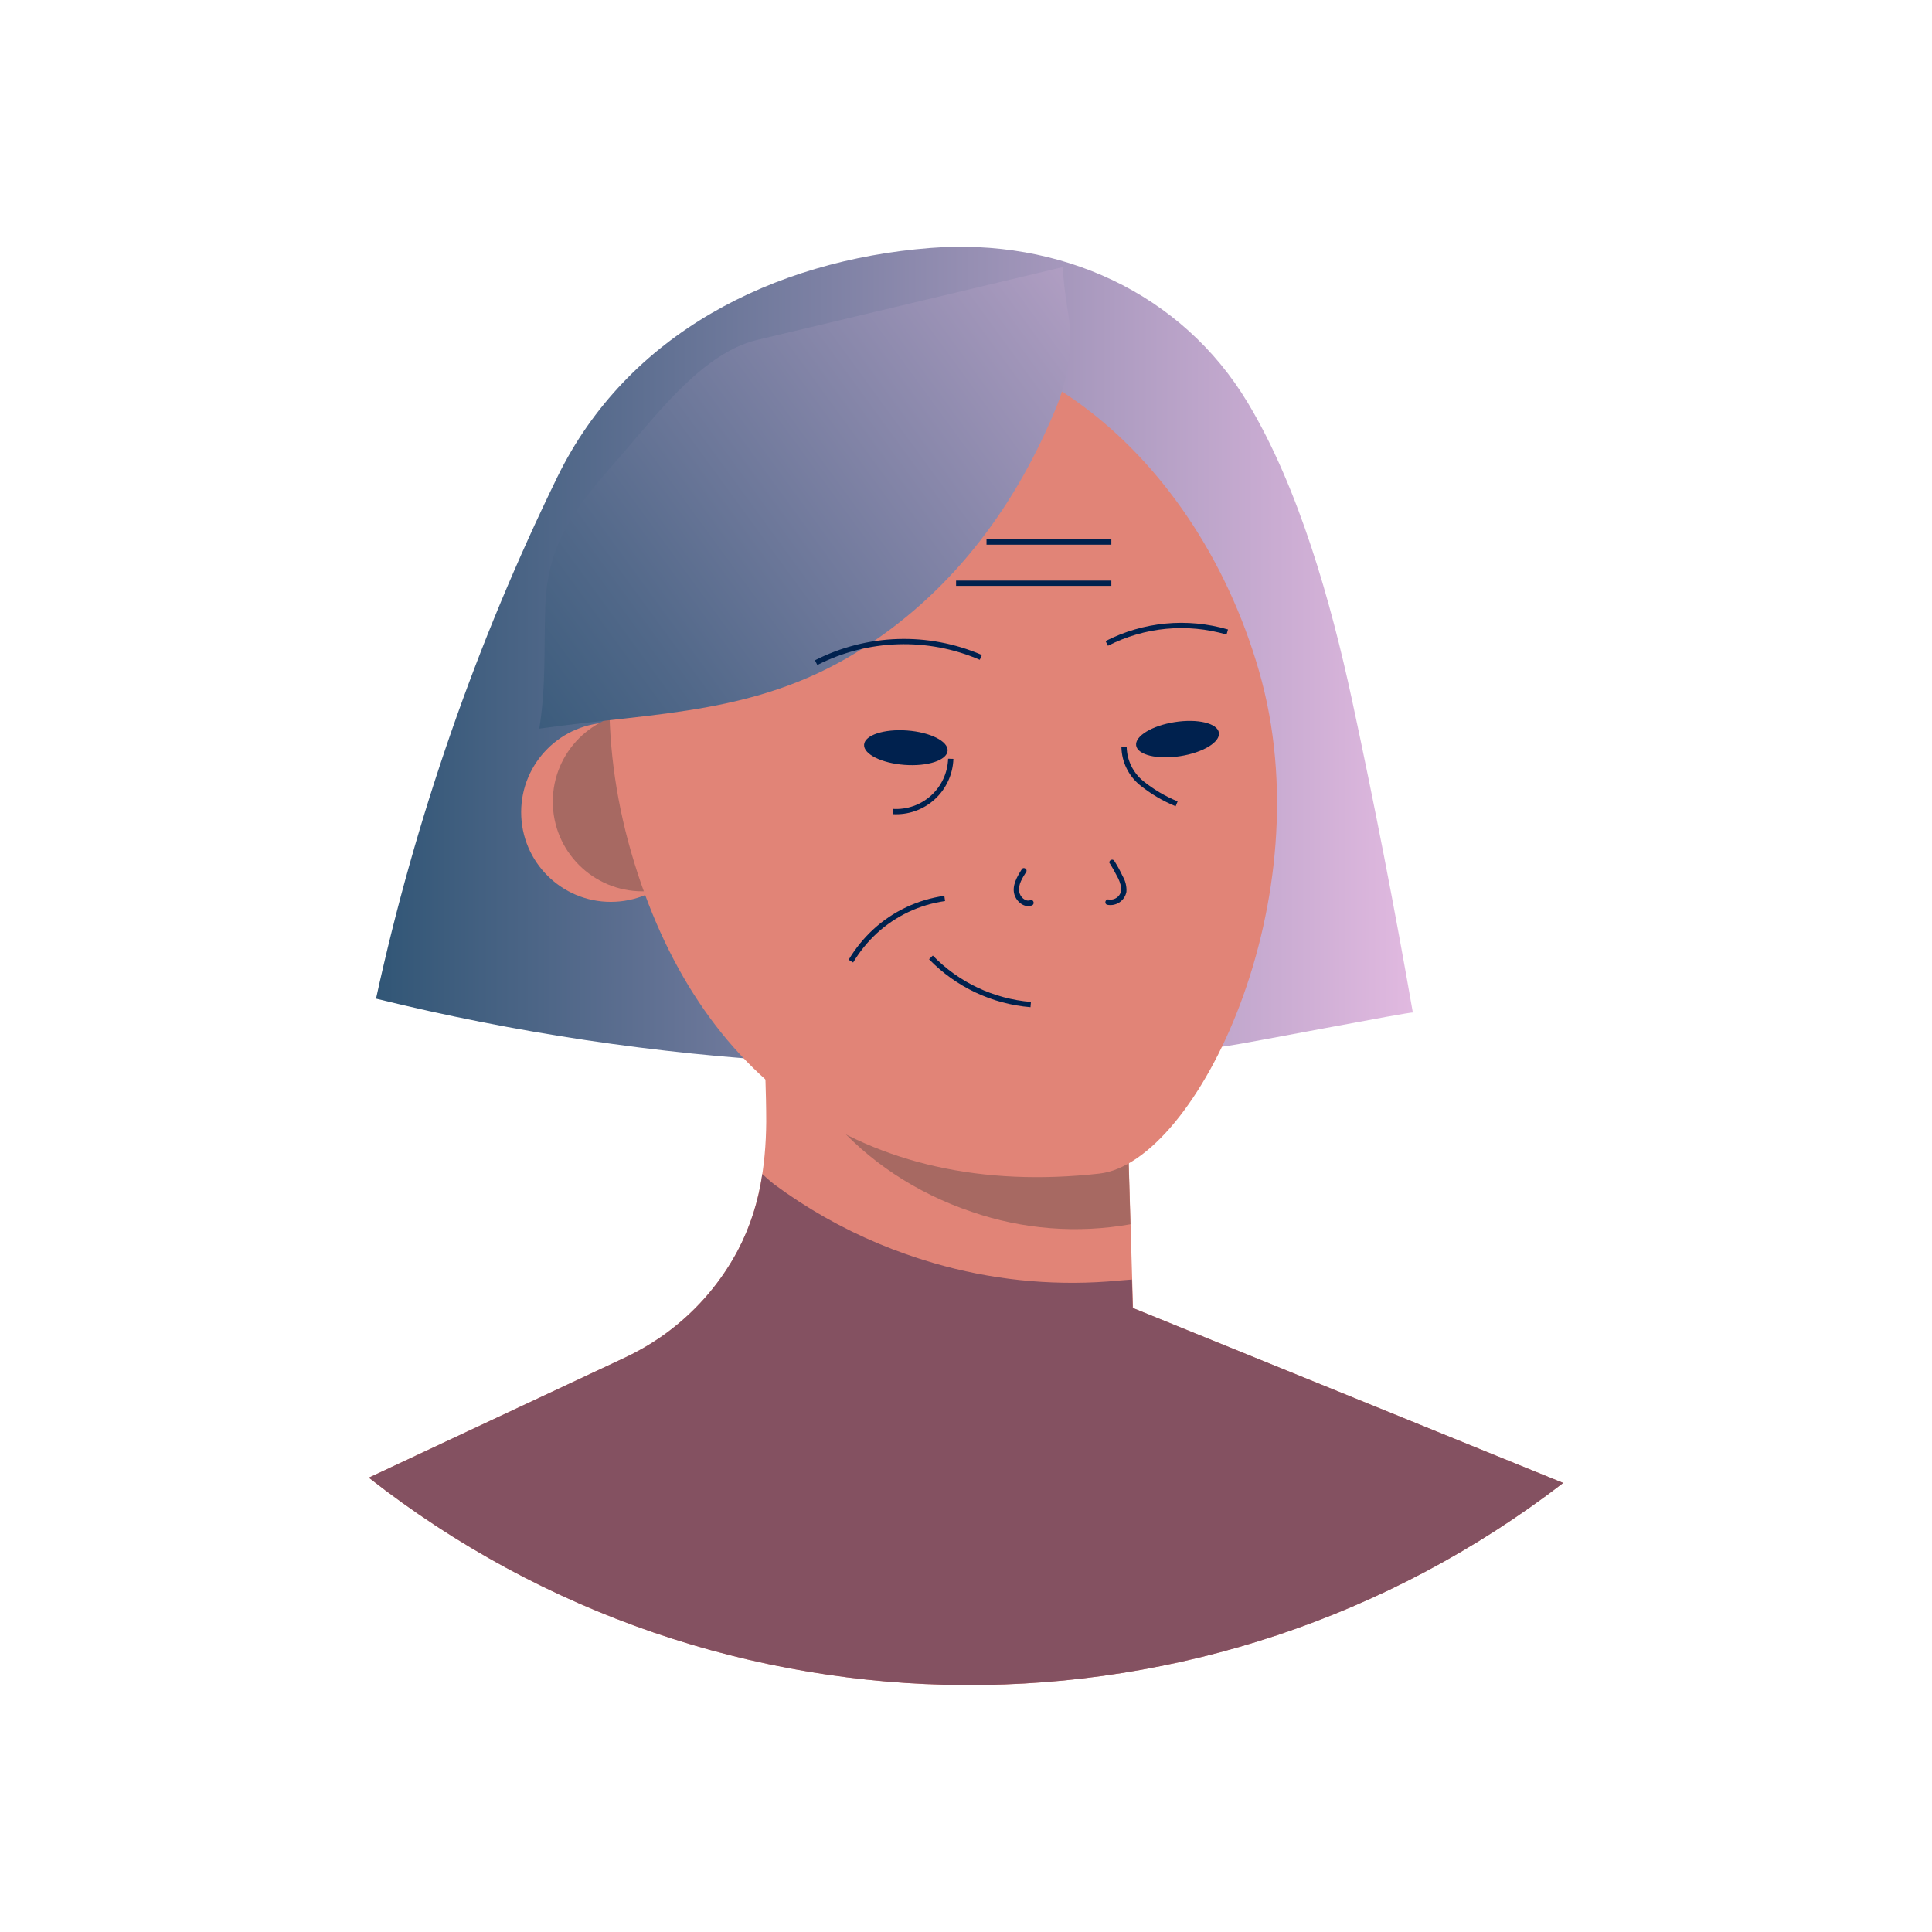
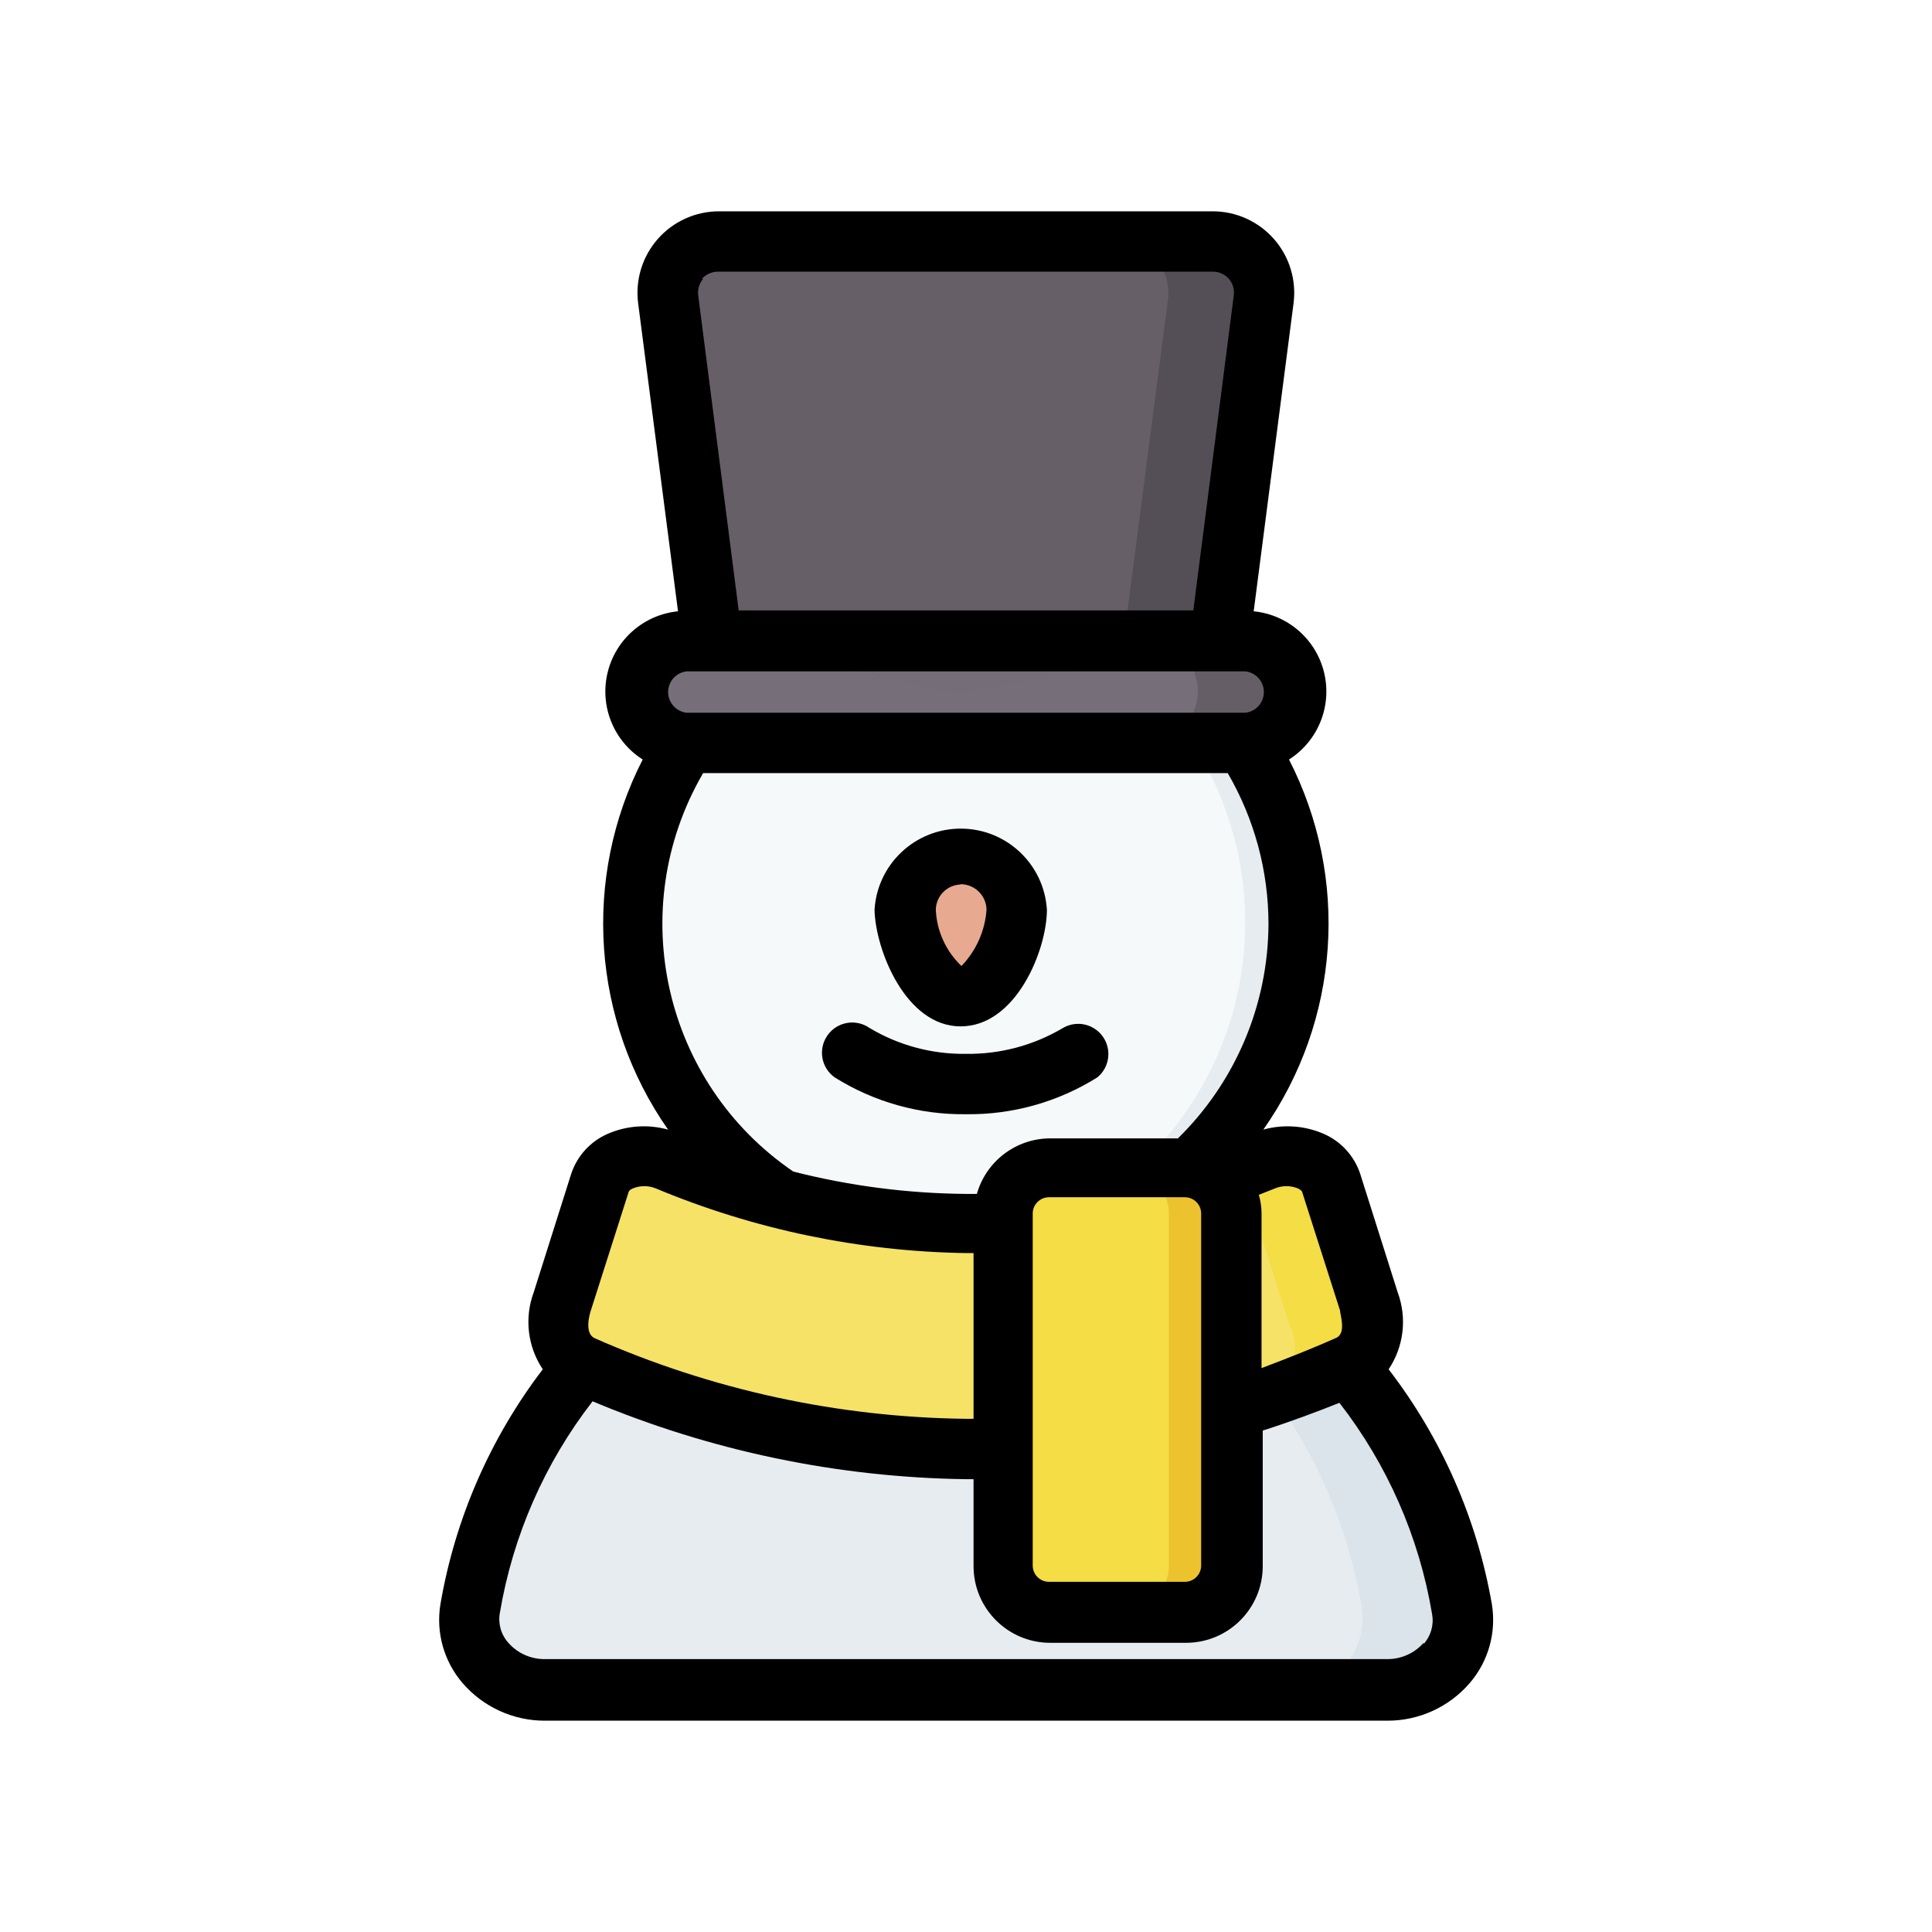
- <svg xmlns="http://www.w3.org/2000/svg" width="800px" height="800px" viewBox="0 0 366.34 366.34" id="Layer_1" data-name="Layer 1">
+ <svg xmlns="http://www.w3.org/2000/svg" width="800px" height="800px" viewBox="0 0 64 64">
  <defs>
-     <style>.cls-1{fill:url(#linear-gradient);}.cls-2{fill:#e18477;}.cls-3{fill:#a76962;}.cls-4{fill:none;stroke:#00214e;stroke-miterlimit:10;}.cls-5{fill:url(#linear-gradient-2);}.cls-6{fill:#845161;}.cls-7{fill:#00214e;}</style>
-     <linearGradient id="linear-gradient" x1="71.3" y1="124.45" x2="267.9" y2="124.45" gradientUnits="userSpaceOnUse">
-       <stop offset="0" stop-color="#315676" />
-       <stop offset="1" stop-color="#e1b9e0" />
-     </linearGradient>
-     <linearGradient id="linear-gradient-2" x1="77.38" y1="150.26" x2="235.26" y2="34.32" gradientTransform="translate(10.28 -9.29) rotate(0.16)" gradientUnits="userSpaceOnUse">
-       <stop offset="0" stop-color="#315676" />
-       <stop offset="0.21" stop-color="#516889" />
-       <stop offset="0.67" stop-color="#a296ba" />
-       <stop offset="1" stop-color="#e1b9e0" />
-     </linearGradient>
+     <style>.cls-1{fill:#e7ecf1;}.cls-2{fill:#dae4ea;}.cls-3{fill:#f6f9f9;}.cls-4{fill:#e7aa90;}.cls-5{fill:#665e66;}.cls-5,.cls-6,.cls-7{fill-opacity:0.99;}.cls-6{fill:#756e78;}.cls-7{fill:#544f57;}.cls-8{fill:#f6e266;}.cls-9{fill:#f4dd45;}.cls-10{fill:#ecc32e;}</style>
  </defs>
-   <path class="cls-1" d="M232.53,198.36a437,437,0,0,1-161.23-9,438.44,438.44,0,0,1,34.38-98.9c13.26-27.16,40.89-41.08,70.68-43.44,24.51-1.93,47.64,8.38,60.25,29.37,9.73,16.21,15.79,37.92,19.76,56.35Q262.73,162.3,267.9,192C267.85,191.72,236,197.91,232.53,198.36Z" />
-   <path class="cls-2" d="M296.41,281.19a184.56,184.56,0,0,1-226.48-1l48.66-22.81a47.68,47.68,0,0,0,4.35-2.34l1.12-.7c.4-.25.79-.51,1.18-.78a46.54,46.54,0,0,0,14.67-16.47c4-7.55,5.32-15.89,5.38-24.39,0-5.72-.31-11.44-.37-17.17q-.06-4.76-.1-9.51l2,1,5.2,2.69,30.29,5.15,31.12,5.3.94,32,.47,15.87,11.47,4.67,9,3.64Z" />
-   <path class="cls-3" d="M214.35,232.14a60.08,60.08,0,0,1-30.07-2.35c-21.58-7.25-36.11-24.74-37.48-42.76l5.2,2.69,30.29,5.15,31.12,5.3Z" />
-   <circle class="cls-2" cx="115.82" cy="154.01" r="17" />
-   <circle class="cls-3" cx="121.82" cy="152.01" r="17" />
-   <path class="cls-2" d="M238.73,127.23c12.46,43.14-11.79,93.25-30.26,95.3-44.63,5-76.34-17.79-88.79-60.93s4.1-85.82,37-95.31S226.28,84.08,238.73,127.23Z" />
-   <path class="cls-4" d="M176.52,181.54a29.75,29.75,0,0,0,18.92,8.94" />
-   <path class="cls-5" d="M202.09,71.37a31.72,31.72,0,0,1-1.68,5.56c-7.56,18.54-19.21,34.53-36.15,45.6-20,13.1-39.63,12.47-62,15.63,1.29-8.18.85-14.5,1.13-23.07.43-13.41,6.8-20,15.29-29.79C125,78,133.53,66.9,143.44,64.49L201.5,50.65C202.14,60.64,204.07,61.88,202.09,71.37Z" />
-   <path class="cls-4" d="M209.86,122a31.08,31.08,0,0,1,22.85-2.16" />
-   <path class="cls-4" d="M154.75,125.65a36.75,36.75,0,0,1,31.23-1" />
-   <path class="cls-6" d="M296.41,281.19a184.56,184.56,0,0,1-226.48-1l48.66-22.81a46.83,46.83,0,0,0,6.65-3.82c.64-.44,1.28-.9,1.89-1.38a46.35,46.35,0,0,0,12.78-15.09,44.69,44.69,0,0,0,4.64-14.48,28.66,28.66,0,0,0,2.22,1.94,95.14,95.14,0,0,0,19.82,11.26,99,99,0,0,0,10.46,3.69A93.52,93.52,0,0,0,210,243c1.54-.12,3.09-.27,4.63-.38l.15,5.08V248l12.1,4.92Z" />
-   <path class="cls-4" d="M161.34,182.25a25.58,25.58,0,0,1,4.57-5.64,24.62,24.62,0,0,1,13.22-6.25" />
-   <line class="cls-4" x1="187.06" y1="102.78" x2="210.73" y2="102.78" />
-   <line class="cls-4" x1="181.29" y1="110.59" x2="210.73" y2="110.59" />
-   <path class="cls-4" d="M169.28,153.88a10.36,10.36,0,0,0,11-10" />
-   <path class="cls-4" d="M213.14,141.69a9.07,9.07,0,0,0,3.3,6.78,26.81,26.81,0,0,0,6.67,3.95" />
-   <path class="cls-7" d="M210.43,163.7a26.06,26.06,0,0,1,1.3,2.3,6.92,6.92,0,0,1,.89,2.43,2.06,2.06,0,0,1-2.4,2.13c-.63-.14-.9.83-.27,1a3.09,3.09,0,0,0,3.64-2.45,5.15,5.15,0,0,0-.7-2.94,25.19,25.19,0,0,0-1.6-2.93c-.34-.55-1.21,0-.86.5Z" />
-   <path class="cls-7" d="M193.72,164.87c-.86,1.36-1.86,3.06-1.38,4.73.4,1.36,1.84,2.62,3.31,2.09.61-.22.35-1.19-.26-1-1,.38-2-.68-2.14-1.64-.22-1.32.66-2.64,1.33-3.71.34-.54-.52-1.05-.86-.5Z" />
-   <ellipse class="cls-7" cx="171.78" cy="141.78" rx="3.27" ry="7.94" transform="translate(17.7 302.63) rotate(-85.77)" />
-   <ellipse class="cls-7" cx="223.28" cy="140.14" rx="7.94" ry="3.27" transform="translate(-18.92 36.07) rotate(-8.86)" />
+   <g data-name="Winter Avatar" id="Winter_Avatar-22">
+     <path class="cls-1" d="M26.75,40.2A16.66,16.66,0,0,0,15.57,53.31,2.39,2.39,0,0,0,18.06,56H45.94a2.4,2.4,0,0,0,2.49-2.69A16.66,16.66,0,0,0,37.25,40.2Z" id="path13088-1-10" />
+     <path class="cls-2" d="M33.94,40.2A16.66,16.66,0,0,1,45.12,53.3,2.4,2.4,0,0,1,42.64,56h3.3a2.4,2.4,0,0,0,2.49-2.7A16.66,16.66,0,0,0,37.25,40.2Z" id="path175371-5" />
+     <path class="cls-3" d="M32,19.54a11,11,0,1,0,11,11A11,11,0,0,0,32,19.54Z" id="circle13086-4-1" />
+     <path class="cls-4" d="M33.68,30.15c0,1-.83,2.86-1.86,2.86S30,31.18,30,30.15a1.86,1.86,0,0,1,3.71,0Z" id="path13094-9-1" />
+     <path class="cls-1" d="M32,19.54c-.32,0-.63,0-.94.05a11,11,0,0,1,0,21.94c.31,0,.62,0,.94,0a11,11,0,0,0,0-22Z" id="path175373-0" />
+     <path class="cls-5" d="M23.82,8a1.75,1.75,0,0,0-1.69,1.92l1.46,11.28L31.73,23l8.68-1.79L41.84,9.94A1.7,1.7,0,0,0,40.15,8Z" id="path178524-4" />
+     <path class="cls-6" d="M22.74,21.22H41.23a1.68,1.68,0,0,1,0,3.36H22.74a1.68,1.68,0,0,1,0-3.36Z" id="rect13142-8-2" />
+     <path class="cls-5" d="M38,21.22a1.68,1.68,0,0,1,0,3.36h3.19a1.68,1.68,0,0,0,0-3.36Z" id="path178218-5" />
+     <path class="cls-7" d="M37,8a1.7,1.7,0,0,1,1.69,1.92L37.22,21.22h3.19L41.84,9.94A1.7,1.7,0,0,0,40.15,8Z" id="path178796-8" />
+     <path class="cls-8" d="M40.84,46.65a31.81,31.81,0,0,0,3.86-1.41,1.62,1.62,0,0,0,.68-2.13l-1.25-3.92a1.67,1.67,0,0,0-2.25-.74c-.44.18-1,.39-1.57.6l-7.06,1.42c-.41,0-.83,0-1.25,0a26.59,26.59,0,0,1-9.88-2.06,1.69,1.69,0,0,0-2.26.74c-.41,1.31-.83,2.62-1.24,3.92a1.62,1.62,0,0,0,.68,2.13A32.44,32.44,0,0,0,32,48c.42,0,.84,0,1.25,0Z" id="path145977-50-6-8" />
+     <path class="cls-9" d="M42.54,38.3a1.87,1.87,0,0,0-.66.15c-.44.18-1,.39-1.57.59l-.38.08a1.48,1.48,0,0,1,1.56.9l1.24,3.91a1.61,1.61,0,0,1-.68,2.13c-.45.2-1,.43-1.63.66l.42-.07a33.61,33.61,0,0,0,3.86-1.41,1.62,1.62,0,0,0,.68-2.13l-1.24-3.92A1.5,1.5,0,0,0,42.54,38.3Z" id="path152926-3-5" />
+     <path class="cls-9" d="M34.79,38.66h4.5a1.54,1.54,0,0,1,1.54,1.54V51.86a1.54,1.54,0,0,1-1.54,1.54h-4.5a1.54,1.54,0,0,1-1.54-1.54V40.2A1.54,1.54,0,0,1,34.79,38.66Z" id="rect145868-48-2-0" />
+     <path class="cls-10" d="M37.18,38.66a1.54,1.54,0,0,1,1.54,1.54V51.86a1.54,1.54,0,0,1-1.54,1.54h2.11a1.54,1.54,0,0,0,1.54-1.54V40.2a1.54,1.54,0,0,0-1.54-1.54Z" id="path152688-0-6" />
+     <path d="M49.42,53.14A17.77,17.77,0,0,0,46,45.36a2.82,2.82,0,0,0,.3-2.55l-1.24-3.92a2.2,2.2,0,0,0-1.21-1.33,3,3,0,0,0-2-.14,11.89,11.89,0,0,0,.85-12.26,2.67,2.67,0,0,0-1.17-4.91l1.32-10.2A2.7,2.7,0,0,0,40.18,7H23.82a2.7,2.7,0,0,0-2.68,3.05l1.32,10.2a2.67,2.67,0,0,0-1.17,4.91,11.92,11.92,0,0,0,.84,12.26,3,3,0,0,0-2,.14,2.2,2.2,0,0,0-1.21,1.33l-1.24,3.92a2.82,2.82,0,0,0,.3,2.55,17.77,17.77,0,0,0-3.39,7.78,3.21,3.21,0,0,0,.73,2.61A3.59,3.59,0,0,0,18.06,57H45.94a3.59,3.59,0,0,0,2.75-1.25A3.21,3.21,0,0,0,49.42,53.14ZM43,39.37c.12.06.14.11.14.13l1.25,3.91c0,.13.22.76-.13.91-.58.26-1.43.61-2.47,1V40.2a2.16,2.16,0,0,0-.09-.62l.53-.21A1,1,0,0,1,43,39.37Zm-3.75.29a.54.54,0,0,1,.54.54V51.86a.54.54,0,0,1-.54.54h-4.5a.54.54,0,0,1-.54-.54V40.2a.54.54,0,0,1,.54-.54Zm-16-30.42A.71.71,0,0,1,23.82,9H40.18a.69.69,0,0,1,.69.79L39.53,20.22H24.47L23.13,9.79A.71.71,0,0,1,23.29,9.24Zm-.55,13H41.26a.69.69,0,0,1,0,1.37H22.74a.69.69,0,0,1,0-1.37Zm.59,3.37H40.67a9.94,9.94,0,0,1,1.35,5,10,10,0,0,1-3,7.1H34.79a2.53,2.53,0,0,0-2.43,1.84H32a24,24,0,0,1-5.72-.74,9.93,9.93,0,0,1-3-13.18ZM19.57,43.42l1.25-3.92s0-.07.14-.13a1,1,0,0,1,.77,0A27.77,27.77,0,0,0,32,41.51h.25V47H32a31.35,31.35,0,0,1-12.3-2.67C19.35,44.17,19.53,43.54,19.57,43.42Zm27.59,11a1.59,1.59,0,0,1-1.22.54H18.06a1.59,1.59,0,0,1-1.22-.54,1.17,1.17,0,0,1-.28-1,15.69,15.69,0,0,1,3.07-7A33.1,33.1,0,0,0,32,49h.25v2.88a2.54,2.54,0,0,0,2.54,2.54h4.5a2.54,2.54,0,0,0,2.54-2.54V47.39c1-.32,1.86-.65,2.54-.92a15.61,15.61,0,0,1,3.07,7A1.17,1.17,0,0,1,47.16,54.46Z" />
+     <path d="M32,36.91a8,8,0,0,0,4.35-1.22,1,1,0,0,0-1.15-1.63,6.12,6.12,0,0,1-3.2.85,6.05,6.05,0,0,1-3.2-.86,1,1,0,0,0-1.39.25,1,1,0,0,0,.24,1.39A8,8,0,0,0,32,36.91Z" />
+     <path d="M31.82,34c1.85,0,2.86-2.55,2.86-3.86a2.86,2.86,0,0,0-5.71,0C29,31.46,30,34,31.82,34Zm0-4.71a.86.86,0,0,1,.86.85A3,3,0,0,1,31.85,32,2.74,2.74,0,0,1,31,30.15.85.85,0,0,1,31.82,29.3Z" />
+   </g>
</svg>
